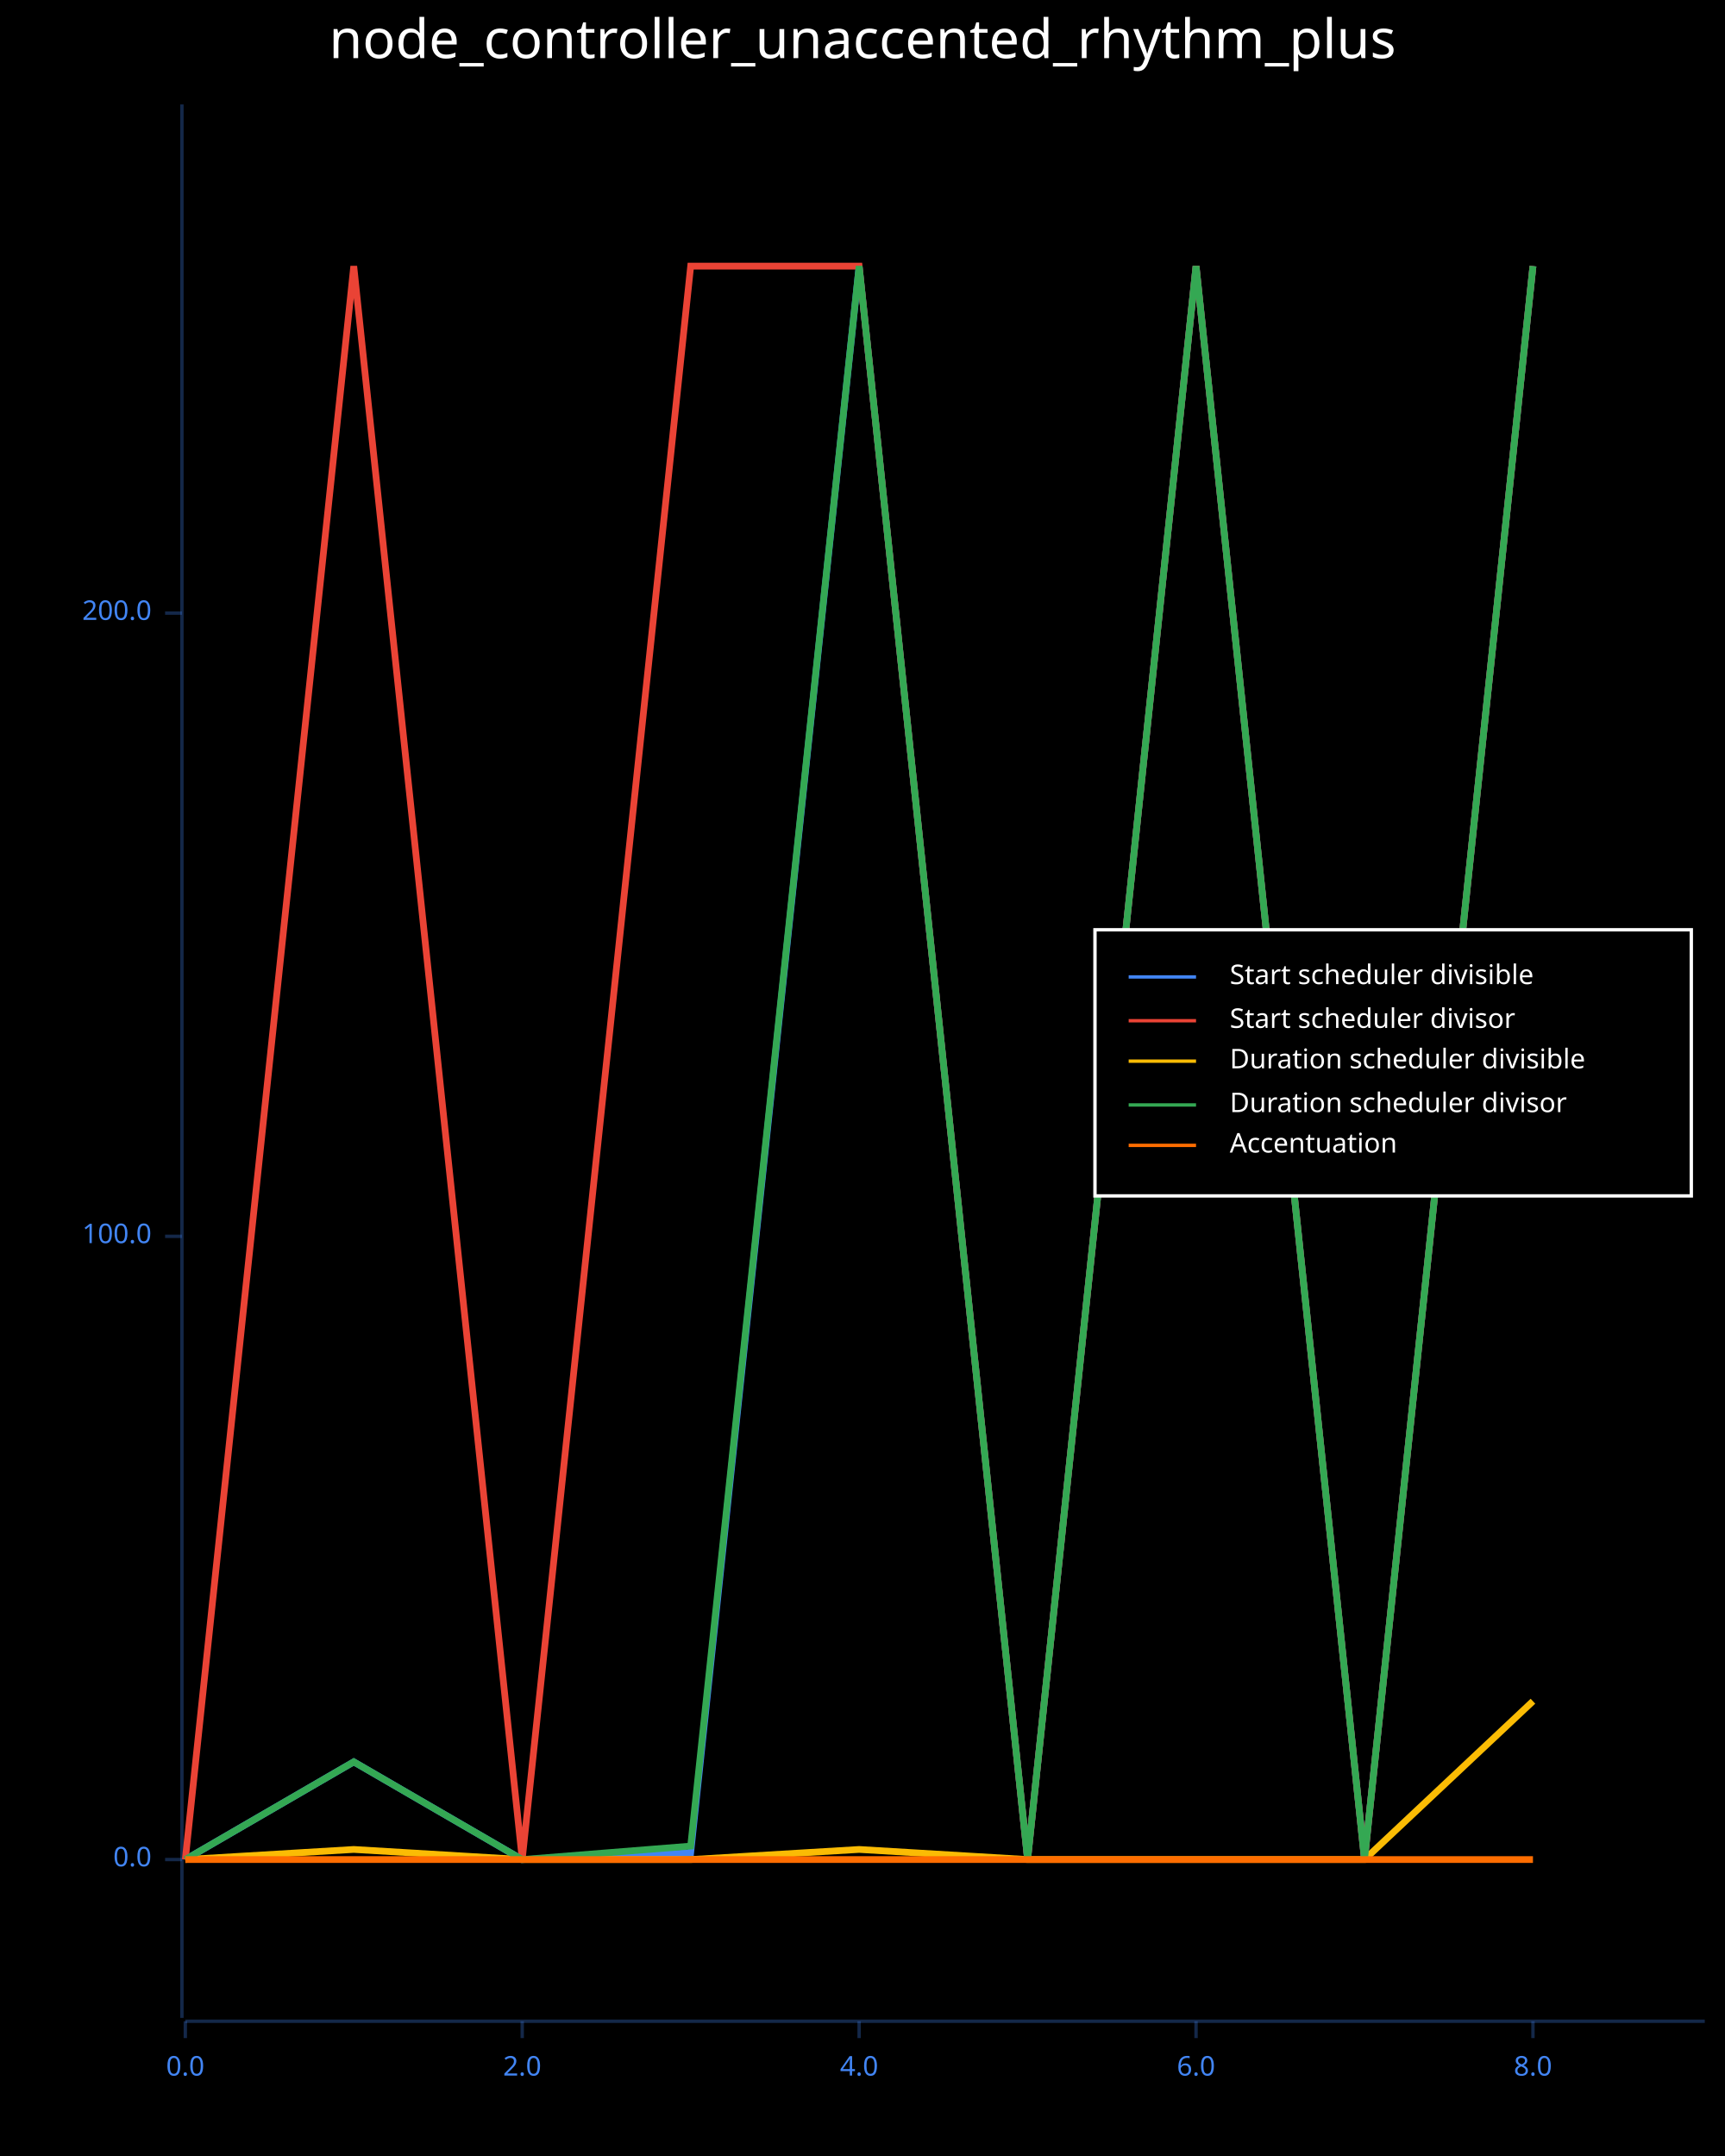
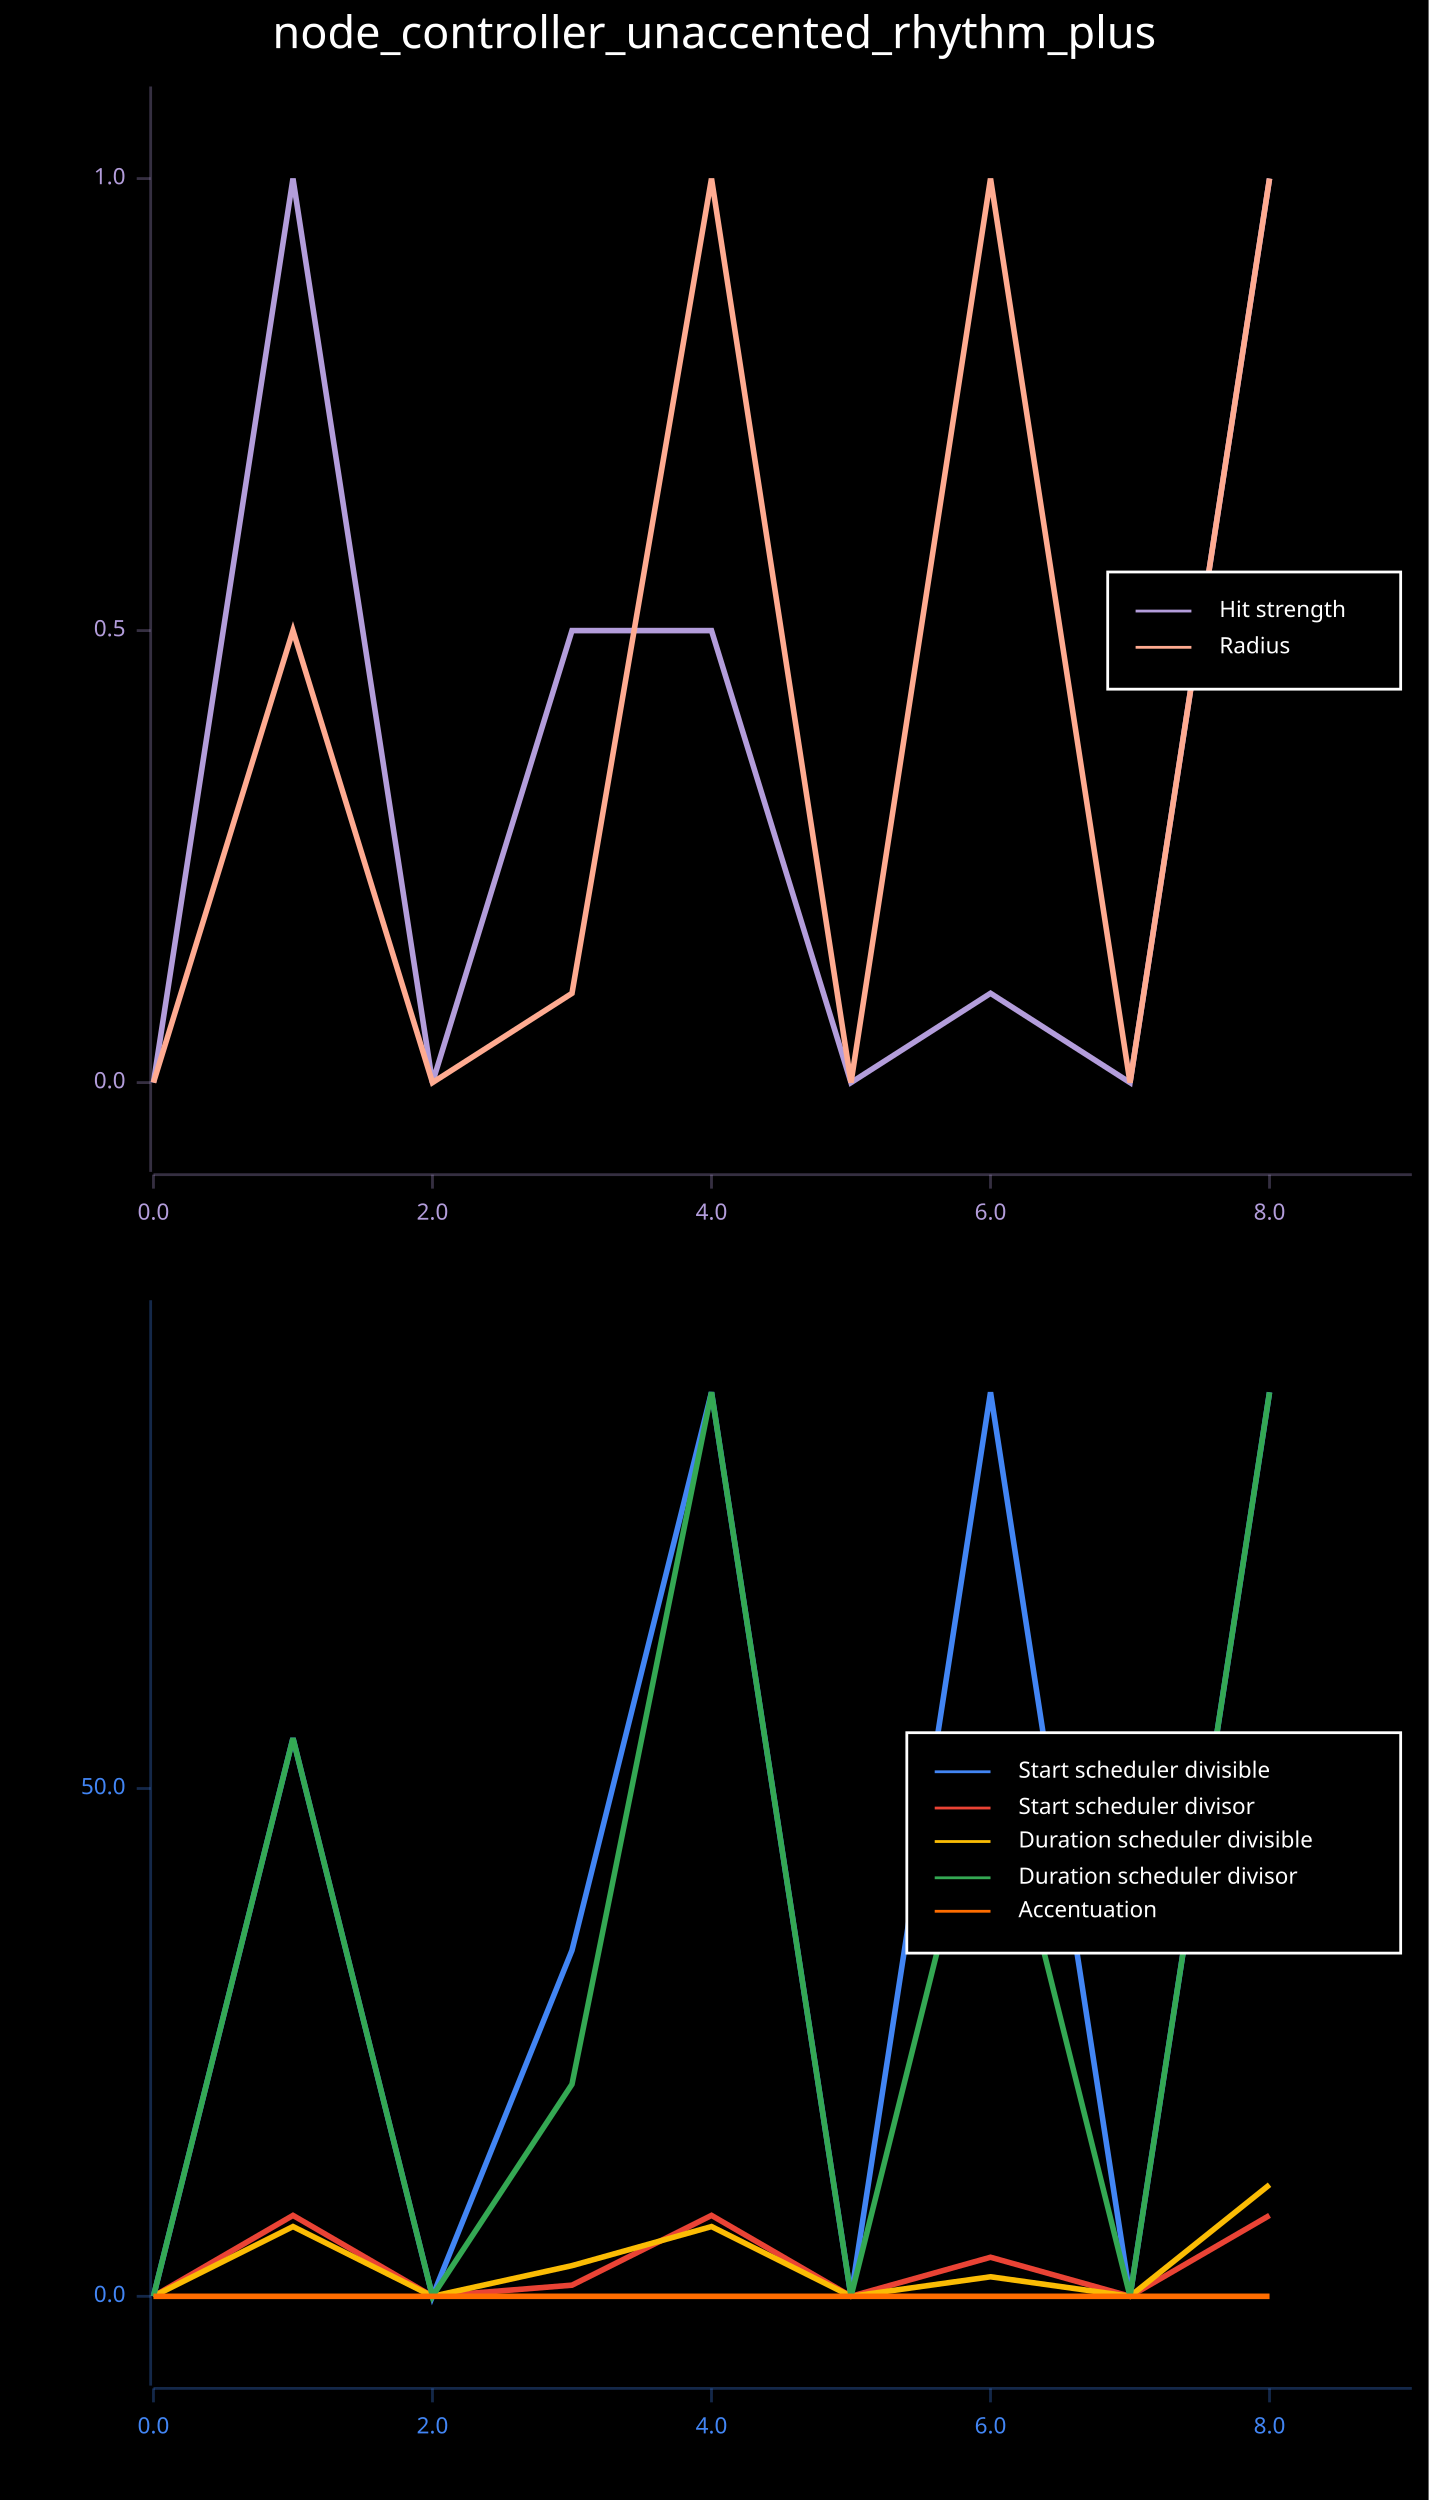
- <svg xmlns="http://www.w3.org/2000/svg" width="512" height="640" viewBox="0 0 512 640">
-   <rect x="0" y="0" width="512" height="640" opacity="1" fill="#000000" stroke="none" />
+ <svg xmlns="http://www.w3.org/2000/svg" width="512" height="896" viewBox="0 0 512 896">
+   <rect x="0" y="0" width="512" height="896" opacity="1" fill="#000000" stroke="none" />
  <text x="256" y="5" dy="0.76em" text-anchor="middle" font-family="sans-serif" font-size="16.129" opacity="1" fill="#FFFFFF">
node_controller_unaccented_rhythm_plus
</text>
-   <polyline fill="none" opacity="0.3" stroke="#4285F4" stroke-width="1" points="54,31 54,599 " />
-   <text x="45" y="552" dy="0.5ex" text-anchor="end" font-family="sans-serif" font-size="8.065" opacity="1" fill="#4285F4">
+   <polyline fill="none" opacity="0.3" stroke="#B39DDB" stroke-width="1" points="54,31 54,420 " />
+   <text x="45" y="388" dy="0.5ex" text-anchor="end" font-family="sans-serif" font-size="8.065" opacity="1" fill="#B39DDB">
0.0
</text>
-   <polyline fill="none" opacity="0.3" stroke="#4285F4" stroke-width="1" points="49,552 54,552 " />
-   <text x="45" y="367" dy="0.5ex" text-anchor="end" font-family="sans-serif" font-size="8.065" opacity="1" fill="#4285F4">
- 100.0
+   <polyline fill="none" opacity="0.3" stroke="#B39DDB" stroke-width="1" points="49,388 54,388 " />
+   <text x="45" y="226" dy="0.5ex" text-anchor="end" font-family="sans-serif" font-size="8.065" opacity="1" fill="#B39DDB">
+ 0.5
</text>
-   <polyline fill="none" opacity="0.3" stroke="#4285F4" stroke-width="1" points="49,367 54,367 " />
-   <text x="45" y="182" dy="0.5ex" text-anchor="end" font-family="sans-serif" font-size="8.065" opacity="1" fill="#4285F4">
- 200.0
+   <polyline fill="none" opacity="0.3" stroke="#B39DDB" stroke-width="1" points="49,226 54,226 " />
+   <text x="45" y="64" dy="0.5ex" text-anchor="end" font-family="sans-serif" font-size="8.065" opacity="1" fill="#B39DDB">
+ 1.0
</text>
-   <polyline fill="none" opacity="0.3" stroke="#4285F4" stroke-width="1" points="49,182 54,182 " />
-   <polyline fill="none" opacity="0.3" stroke="#4285F4" stroke-width="1" points="55,600 506,600 " />
-   <text x="55" y="610" dy="0.76em" text-anchor="middle" font-family="sans-serif" font-size="8.065" opacity="1" fill="#4285F4">
+   <polyline fill="none" opacity="0.3" stroke="#B39DDB" stroke-width="1" points="49,64 54,64 " />
+   <polyline fill="none" opacity="0.3" stroke="#B39DDB" stroke-width="1" points="55,421 506,421 " />
+   <text x="55" y="431" dy="0.76em" text-anchor="middle" font-family="sans-serif" font-size="8.065" opacity="1" fill="#B39DDB">
0.0
</text>
-   <polyline fill="none" opacity="0.3" stroke="#4285F4" stroke-width="1" points="55,600 55,605 " />
-   <text x="155" y="610" dy="0.76em" text-anchor="middle" font-family="sans-serif" font-size="8.065" opacity="1" fill="#4285F4">
+   <polyline fill="none" opacity="0.3" stroke="#B39DDB" stroke-width="1" points="55,421 55,426 " />
+   <text x="155" y="431" dy="0.76em" text-anchor="middle" font-family="sans-serif" font-size="8.065" opacity="1" fill="#B39DDB">
2.0
</text>
-   <polyline fill="none" opacity="0.3" stroke="#4285F4" stroke-width="1" points="155,600 155,605 " />
-   <text x="255" y="610" dy="0.76em" text-anchor="middle" font-family="sans-serif" font-size="8.065" opacity="1" fill="#4285F4">
+   <polyline fill="none" opacity="0.3" stroke="#B39DDB" stroke-width="1" points="155,421 155,426 " />
+   <text x="255" y="431" dy="0.76em" text-anchor="middle" font-family="sans-serif" font-size="8.065" opacity="1" fill="#B39DDB">
4.0
</text>
-   <polyline fill="none" opacity="0.3" stroke="#4285F4" stroke-width="1" points="255,600 255,605 " />
-   <text x="355" y="610" dy="0.76em" text-anchor="middle" font-family="sans-serif" font-size="8.065" opacity="1" fill="#4285F4">
+   <polyline fill="none" opacity="0.3" stroke="#B39DDB" stroke-width="1" points="255,421 255,426 " />
+   <text x="355" y="431" dy="0.76em" text-anchor="middle" font-family="sans-serif" font-size="8.065" opacity="1" fill="#B39DDB">
6.0
</text>
-   <polyline fill="none" opacity="0.3" stroke="#4285F4" stroke-width="1" points="355,600 355,605 " />
-   <text x="455" y="610" dy="0.76em" text-anchor="middle" font-family="sans-serif" font-size="8.065" opacity="1" fill="#4285F4">
+   <polyline fill="none" opacity="0.3" stroke="#B39DDB" stroke-width="1" points="355,421 355,426 " />
+   <text x="455" y="431" dy="0.76em" text-anchor="middle" font-family="sans-serif" font-size="8.065" opacity="1" fill="#B39DDB">
8.0
</text>
-   <polyline fill="none" opacity="0.3" stroke="#4285F4" stroke-width="1" points="455,600 455,605 " />
-   <polyline fill="none" opacity="1" stroke="#4285F4" stroke-width="2" points="55,552 105,523 155,552 205,550 255,79 305,552 355,79 405,552 455,79 " />
-   <polyline fill="none" opacity="1" stroke="#EA4335" stroke-width="2" points="55,552 105,79 155,552 205,79 255,79 305,552 355,79 405,552 455,79 " />
-   <polyline fill="none" opacity="1" stroke="#FBBC04" stroke-width="2" points="55,552 105,549 155,552 205,552 255,549 305,552 355,552 405,552 455,505 " />
-   <polyline fill="none" opacity="1" stroke="#34A853" stroke-width="2" points="55,552 105,523 155,552 205,548 255,79 305,552 355,79 405,552 455,79 " />
-   <polyline fill="none" opacity="1" stroke="#FF6D00" stroke-width="2" points="55,552 105,552 155,552 205,552 255,552 305,552 355,552 405,552 455,552 " />
-   <rect x="325" y="276" width="177" height="79" opacity="1" fill="#000000" stroke="none" />
-   <rect x="325" y="276" width="177" height="79" opacity="1" fill="none" stroke="#FFFFFF" />
-   <text x="365" y="286" dy="0.76em" text-anchor="start" font-family="sans-serif" font-size="8.065" opacity="1" fill="#FFFFFF">
+   <polyline fill="none" opacity="0.3" stroke="#B39DDB" stroke-width="1" points="455,421 455,426 " />
+   <polyline fill="none" opacity="1" stroke="#B39DDB" stroke-width="2" points="55,388 105,64 155,388 205,226 255,226 305,388 355,356 405,388 455,64 " />
+   <polyline fill="none" opacity="1" stroke="#FFAB91" stroke-width="2" points="55,388 105,226 155,388 205,356 255,64 305,388 355,64 405,388 455,64 " />
+   <rect x="397" y="205" width="105" height="42" opacity="1" fill="#000000" stroke="none" />
+   <rect x="397" y="205" width="105" height="42" opacity="1" fill="none" stroke="#FFFFFF" />
+   <text x="437" y="215" dy="0.76em" text-anchor="start" font-family="sans-serif" font-size="8.065" opacity="1" fill="#FFFFFF">
+ Hit strength
+ </text>
+   <text x="437" y="228" dy="0.76em" text-anchor="start" font-family="sans-serif" font-size="8.065" opacity="1" fill="#FFFFFF">
+ Radius
+ </text>
+   <polyline fill="none" opacity="1" stroke="#B39DDB" stroke-width="1" points="407,219 427,219 " />
+   <polyline fill="none" opacity="1" stroke="#FFAB91" stroke-width="1" points="407,232 427,232 " />
+   <polyline fill="none" opacity="0.3" stroke="#4285F4" stroke-width="1" points="54,466 54,855 " />
+   <text x="45" y="823" dy="0.5ex" text-anchor="end" font-family="sans-serif" font-size="8.065" opacity="1" fill="#4285F4">
+ 0.0
+ </text>
+   <polyline fill="none" opacity="0.3" stroke="#4285F4" stroke-width="1" points="49,823 54,823 " />
+   <text x="45" y="641" dy="0.5ex" text-anchor="end" font-family="sans-serif" font-size="8.065" opacity="1" fill="#4285F4">
+ 50.0
+ </text>
+   <polyline fill="none" opacity="0.3" stroke="#4285F4" stroke-width="1" points="49,641 54,641 " />
+   <polyline fill="none" opacity="0.3" stroke="#4285F4" stroke-width="1" points="55,856 506,856 " />
+   <text x="55" y="866" dy="0.76em" text-anchor="middle" font-family="sans-serif" font-size="8.065" opacity="1" fill="#4285F4">
+ 0.0
+ </text>
+   <polyline fill="none" opacity="0.3" stroke="#4285F4" stroke-width="1" points="55,856 55,861 " />
+   <text x="155" y="866" dy="0.76em" text-anchor="middle" font-family="sans-serif" font-size="8.065" opacity="1" fill="#4285F4">
+ 2.0
+ </text>
+   <polyline fill="none" opacity="0.3" stroke="#4285F4" stroke-width="1" points="155,856 155,861 " />
+   <text x="255" y="866" dy="0.76em" text-anchor="middle" font-family="sans-serif" font-size="8.065" opacity="1" fill="#4285F4">
+ 4.0
+ </text>
+   <polyline fill="none" opacity="0.3" stroke="#4285F4" stroke-width="1" points="255,856 255,861 " />
+   <text x="355" y="866" dy="0.76em" text-anchor="middle" font-family="sans-serif" font-size="8.065" opacity="1" fill="#4285F4">
+ 6.0
+ </text>
+   <polyline fill="none" opacity="0.3" stroke="#4285F4" stroke-width="1" points="355,856 355,861 " />
+   <text x="455" y="866" dy="0.76em" text-anchor="middle" font-family="sans-serif" font-size="8.065" opacity="1" fill="#4285F4">
+ 8.0
+ </text>
+   <polyline fill="none" opacity="0.3" stroke="#4285F4" stroke-width="1" points="455,856 455,861 " />
+   <polyline fill="none" opacity="1" stroke="#4285F4" stroke-width="2" points="55,823 105,623 155,823 205,699 255,499 305,823 355,499 405,823 455,499 " />
+   <polyline fill="none" opacity="1" stroke="#EA4335" stroke-width="2" points="55,823 105,794 155,823 205,819 255,794 305,823 355,809 405,823 455,794 " />
+   <polyline fill="none" opacity="1" stroke="#FBBC04" stroke-width="2" points="55,823 105,798 155,823 205,812 255,798 305,823 355,816 405,823 455,783 " />
+   <polyline fill="none" opacity="1" stroke="#34A853" stroke-width="2" points="55,823 105,623 155,823 205,747 255,499 305,823 355,623 405,823 455,499 " />
+   <polyline fill="none" opacity="1" stroke="#FF6D00" stroke-width="2" points="55,823 105,823 155,823 205,823 255,823 305,823 355,823 405,823 455,823 " />
+   <rect x="325" y="621" width="177" height="79" opacity="1" fill="#000000" stroke="none" />
+   <rect x="325" y="621" width="177" height="79" opacity="1" fill="none" stroke="#FFFFFF" />
+   <text x="365" y="631" dy="0.76em" text-anchor="start" font-family="sans-serif" font-size="8.065" opacity="1" fill="#FFFFFF">
Start scheduler divisible
</text>
-   <text x="365" y="299" dy="0.76em" text-anchor="start" font-family="sans-serif" font-size="8.065" opacity="1" fill="#FFFFFF">
+   <text x="365" y="644" dy="0.76em" text-anchor="start" font-family="sans-serif" font-size="8.065" opacity="1" fill="#FFFFFF">
Start scheduler divisor
</text>
-   <text x="365" y="311" dy="0.76em" text-anchor="start" font-family="sans-serif" font-size="8.065" opacity="1" fill="#FFFFFF">
+   <text x="365" y="656" dy="0.76em" text-anchor="start" font-family="sans-serif" font-size="8.065" opacity="1" fill="#FFFFFF">
Duration scheduler divisible
</text>
-   <text x="365" y="324" dy="0.76em" text-anchor="start" font-family="sans-serif" font-size="8.065" opacity="1" fill="#FFFFFF">
+   <text x="365" y="669" dy="0.76em" text-anchor="start" font-family="sans-serif" font-size="8.065" opacity="1" fill="#FFFFFF">
Duration scheduler divisor
</text>
-   <text x="365" y="336" dy="0.76em" text-anchor="start" font-family="sans-serif" font-size="8.065" opacity="1" fill="#FFFFFF">
+   <text x="365" y="681" dy="0.76em" text-anchor="start" font-family="sans-serif" font-size="8.065" opacity="1" fill="#FFFFFF">
Accentuation
</text>
-   <polyline fill="none" opacity="1" stroke="#4285F4" stroke-width="1" points="335,290 355,290 " />
-   <polyline fill="none" opacity="1" stroke="#EA4335" stroke-width="1" points="335,303 355,303 " />
-   <polyline fill="none" opacity="1" stroke="#FBBC04" stroke-width="1" points="335,315 355,315 " />
-   <polyline fill="none" opacity="1" stroke="#34A853" stroke-width="1" points="335,328 355,328 " />
-   <polyline fill="none" opacity="1" stroke="#FF6D00" stroke-width="1" points="335,340 355,340 " />
+   <polyline fill="none" opacity="1" stroke="#4285F4" stroke-width="1" points="335,635 355,635 " />
+   <polyline fill="none" opacity="1" stroke="#EA4335" stroke-width="1" points="335,648 355,648 " />
+   <polyline fill="none" opacity="1" stroke="#FBBC04" stroke-width="1" points="335,660 355,660 " />
+   <polyline fill="none" opacity="1" stroke="#34A853" stroke-width="1" points="335,673 355,673 " />
+   <polyline fill="none" opacity="1" stroke="#FF6D00" stroke-width="1" points="335,685 355,685 " />
</svg>
